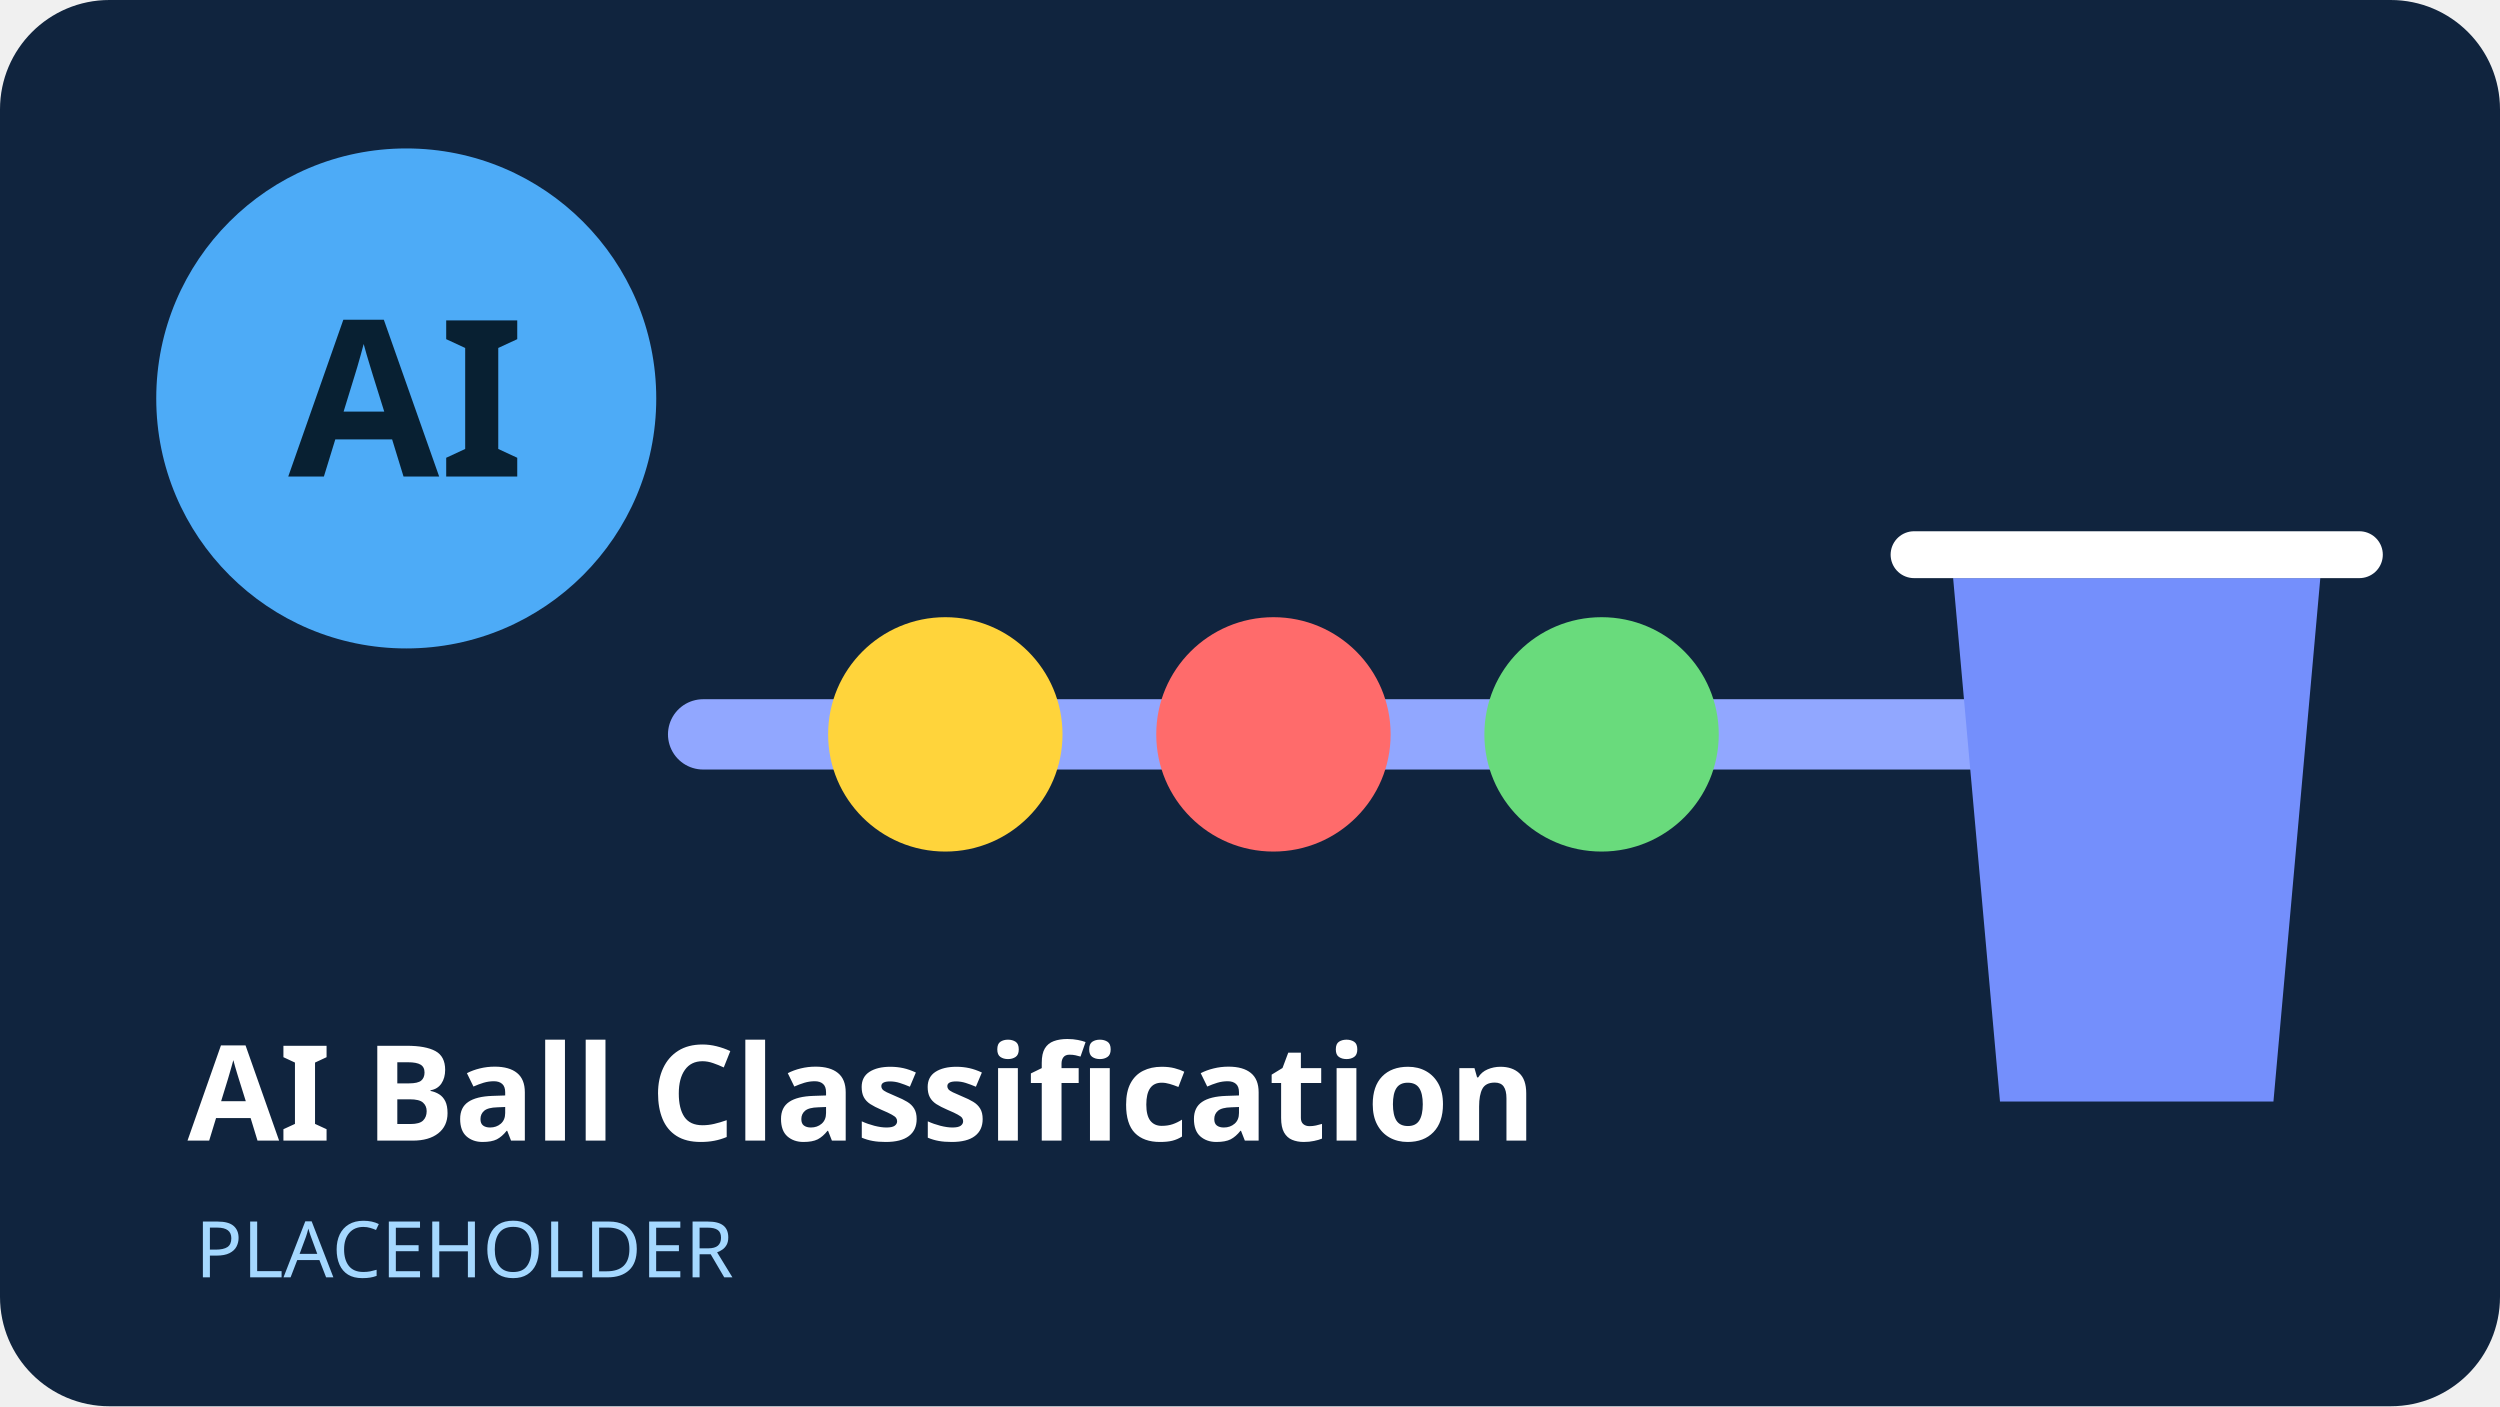
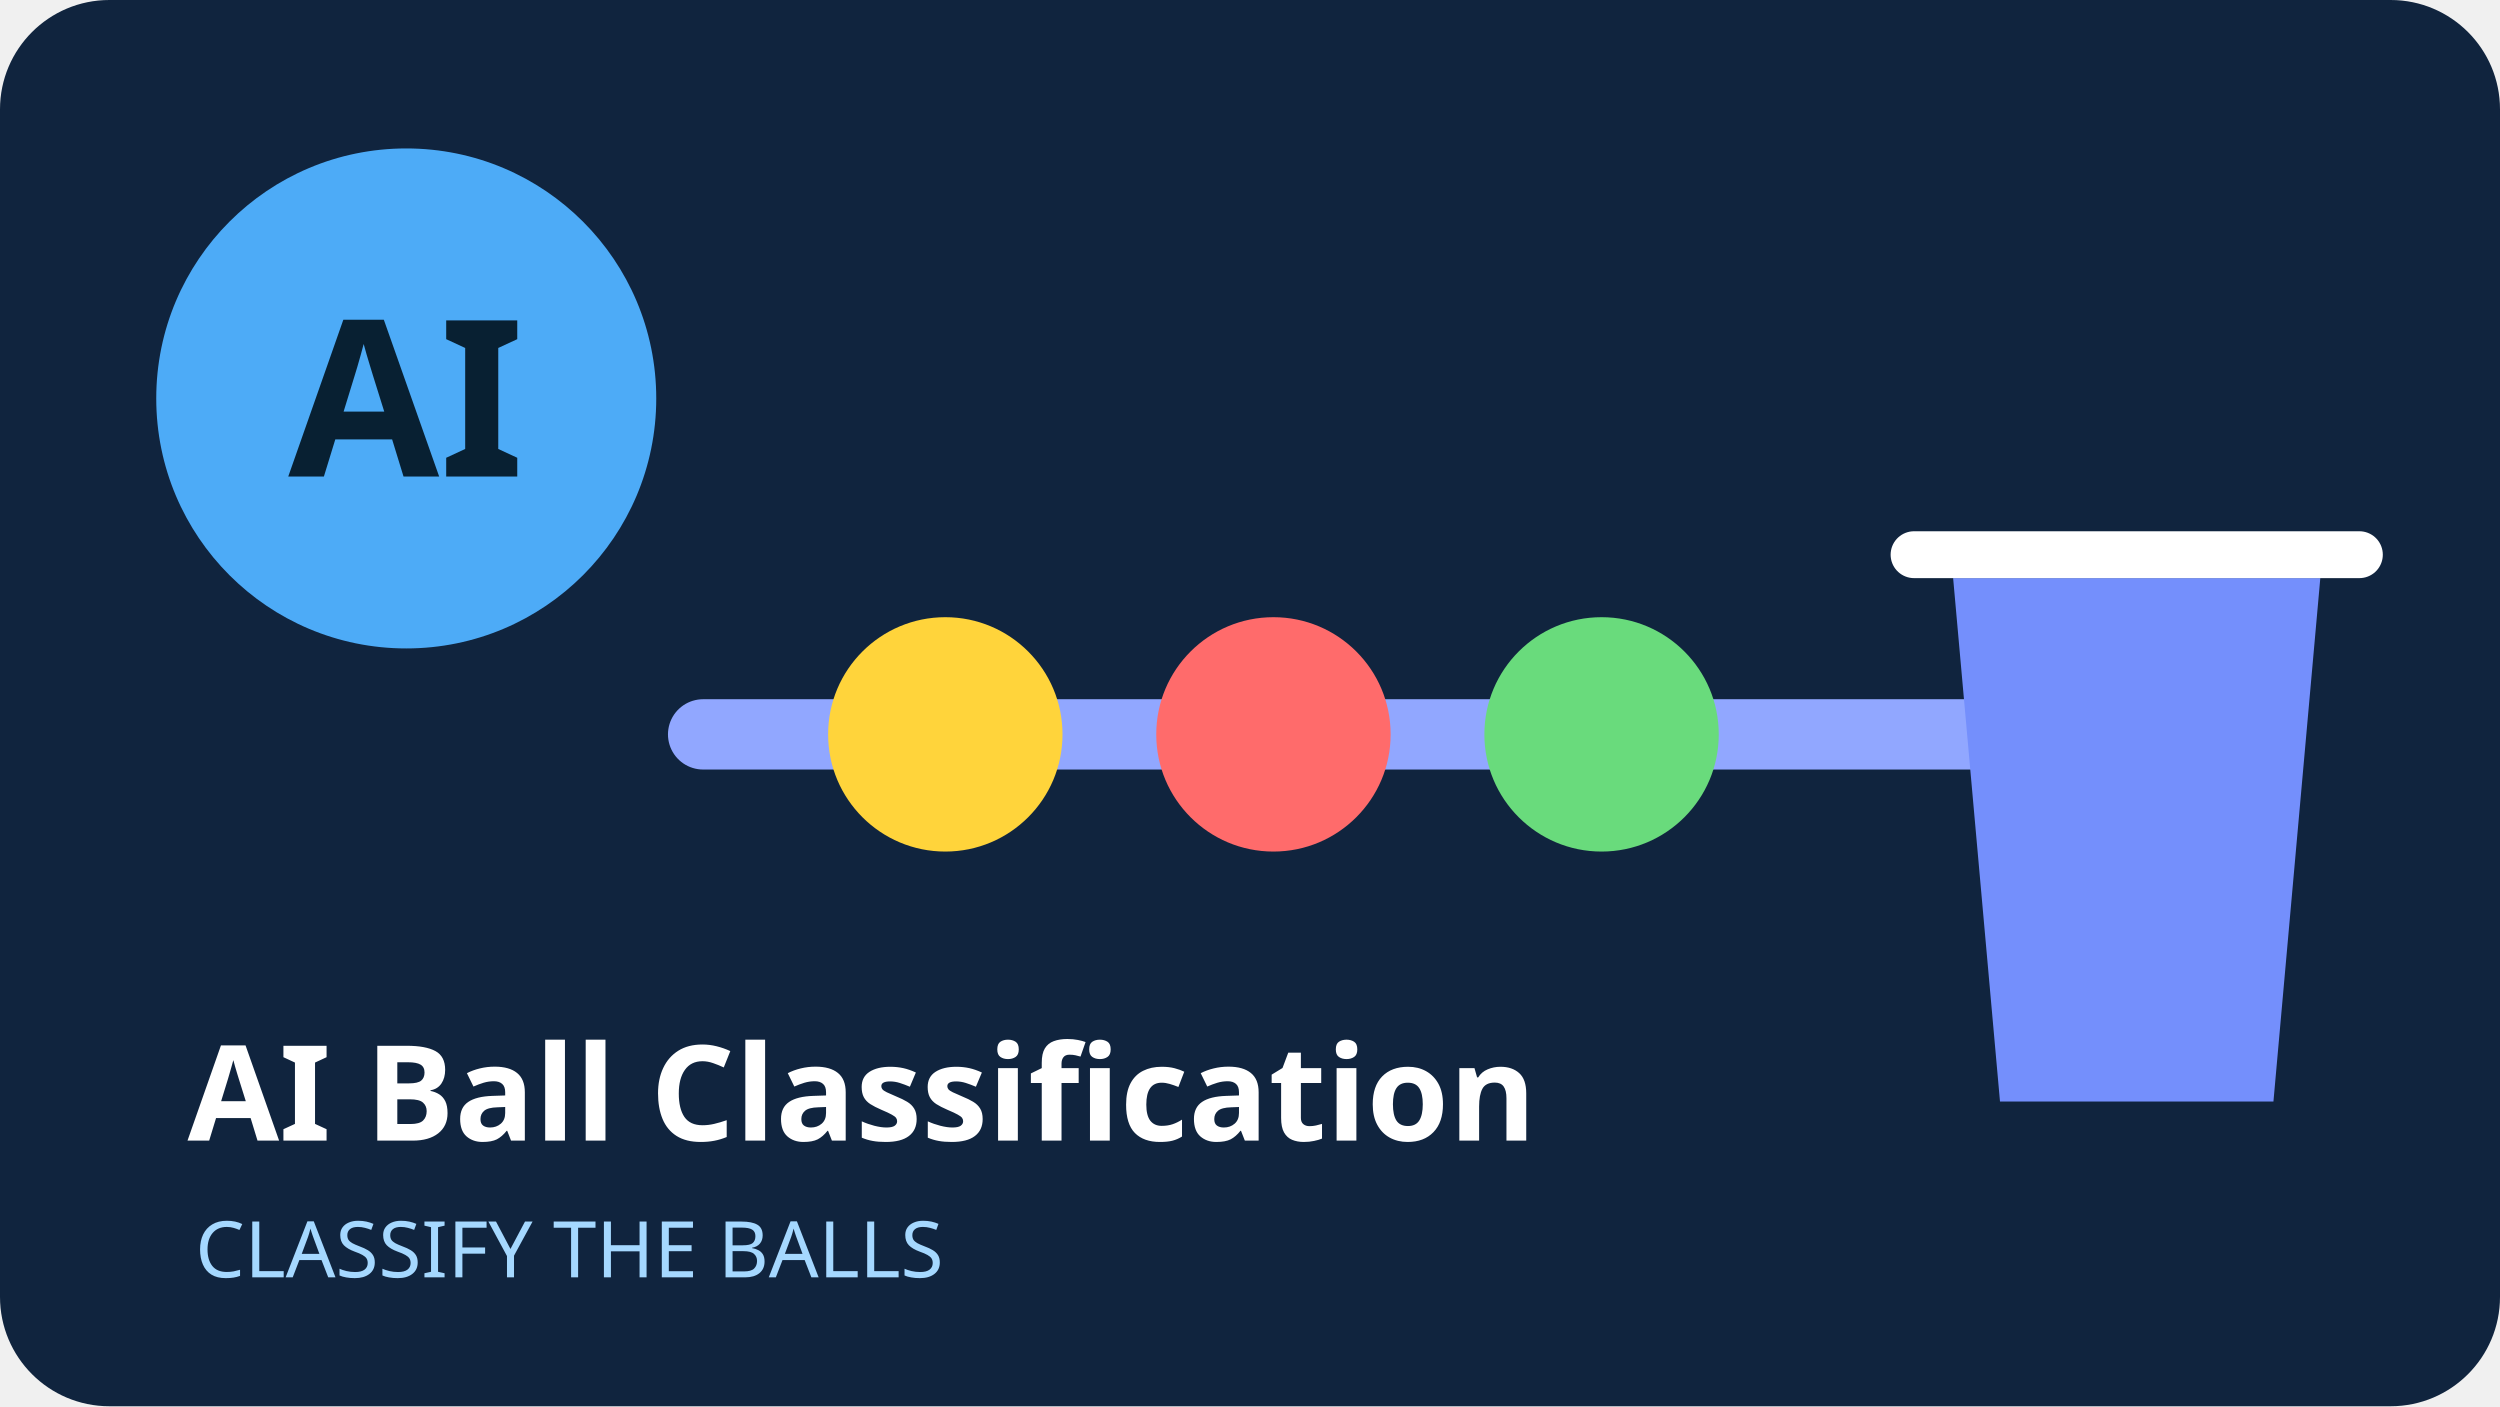
<svg xmlns="http://www.w3.org/2000/svg" viewBox="0 0 640 360" role="img" aria-labelledby="title desc">
  <rect width="640" height="360" rx="28" fill="#10243e" />
  <circle cx="104" cy="102" r="64" fill="#4dabf7" />
  <text x="104" y="122" text-anchor="middle" fill="#082032" font-family="system-ui, sans-serif" font-size="56" font-weight="800">AI</text>
  <path d="M180 188h328" stroke="#91a7ff" stroke-width="18" stroke-linecap="round" />
  <circle cx="242" cy="188" r="30" fill="#ffd43b" />
  <circle cx="326" cy="188" r="30" fill="#ff6b6b" />
  <circle cx="410" cy="188" r="30" fill="#69db7c" />
  <path d="M500 148h94l-12 134h-70z" fill="#748ffc" />
  <path d="M490 142h114" stroke="#ffffff" stroke-width="12" stroke-linecap="round" />
  <text x="48" y="292" fill="#ffffff" font-family="system-ui, sans-serif" font-size="34" font-weight="750">AI Ball Classification</text>
-   <text x="50" y="327" fill="#a5d8ff" font-family="system-ui, sans-serif" font-size="20">PLACEHOLDER</text>
+   <text x="50" y="327" fill="#a5d8ff" font-family="system-ui, sans-serif" font-size="20">CLASSIFY THE BALLS</text>
</svg>
